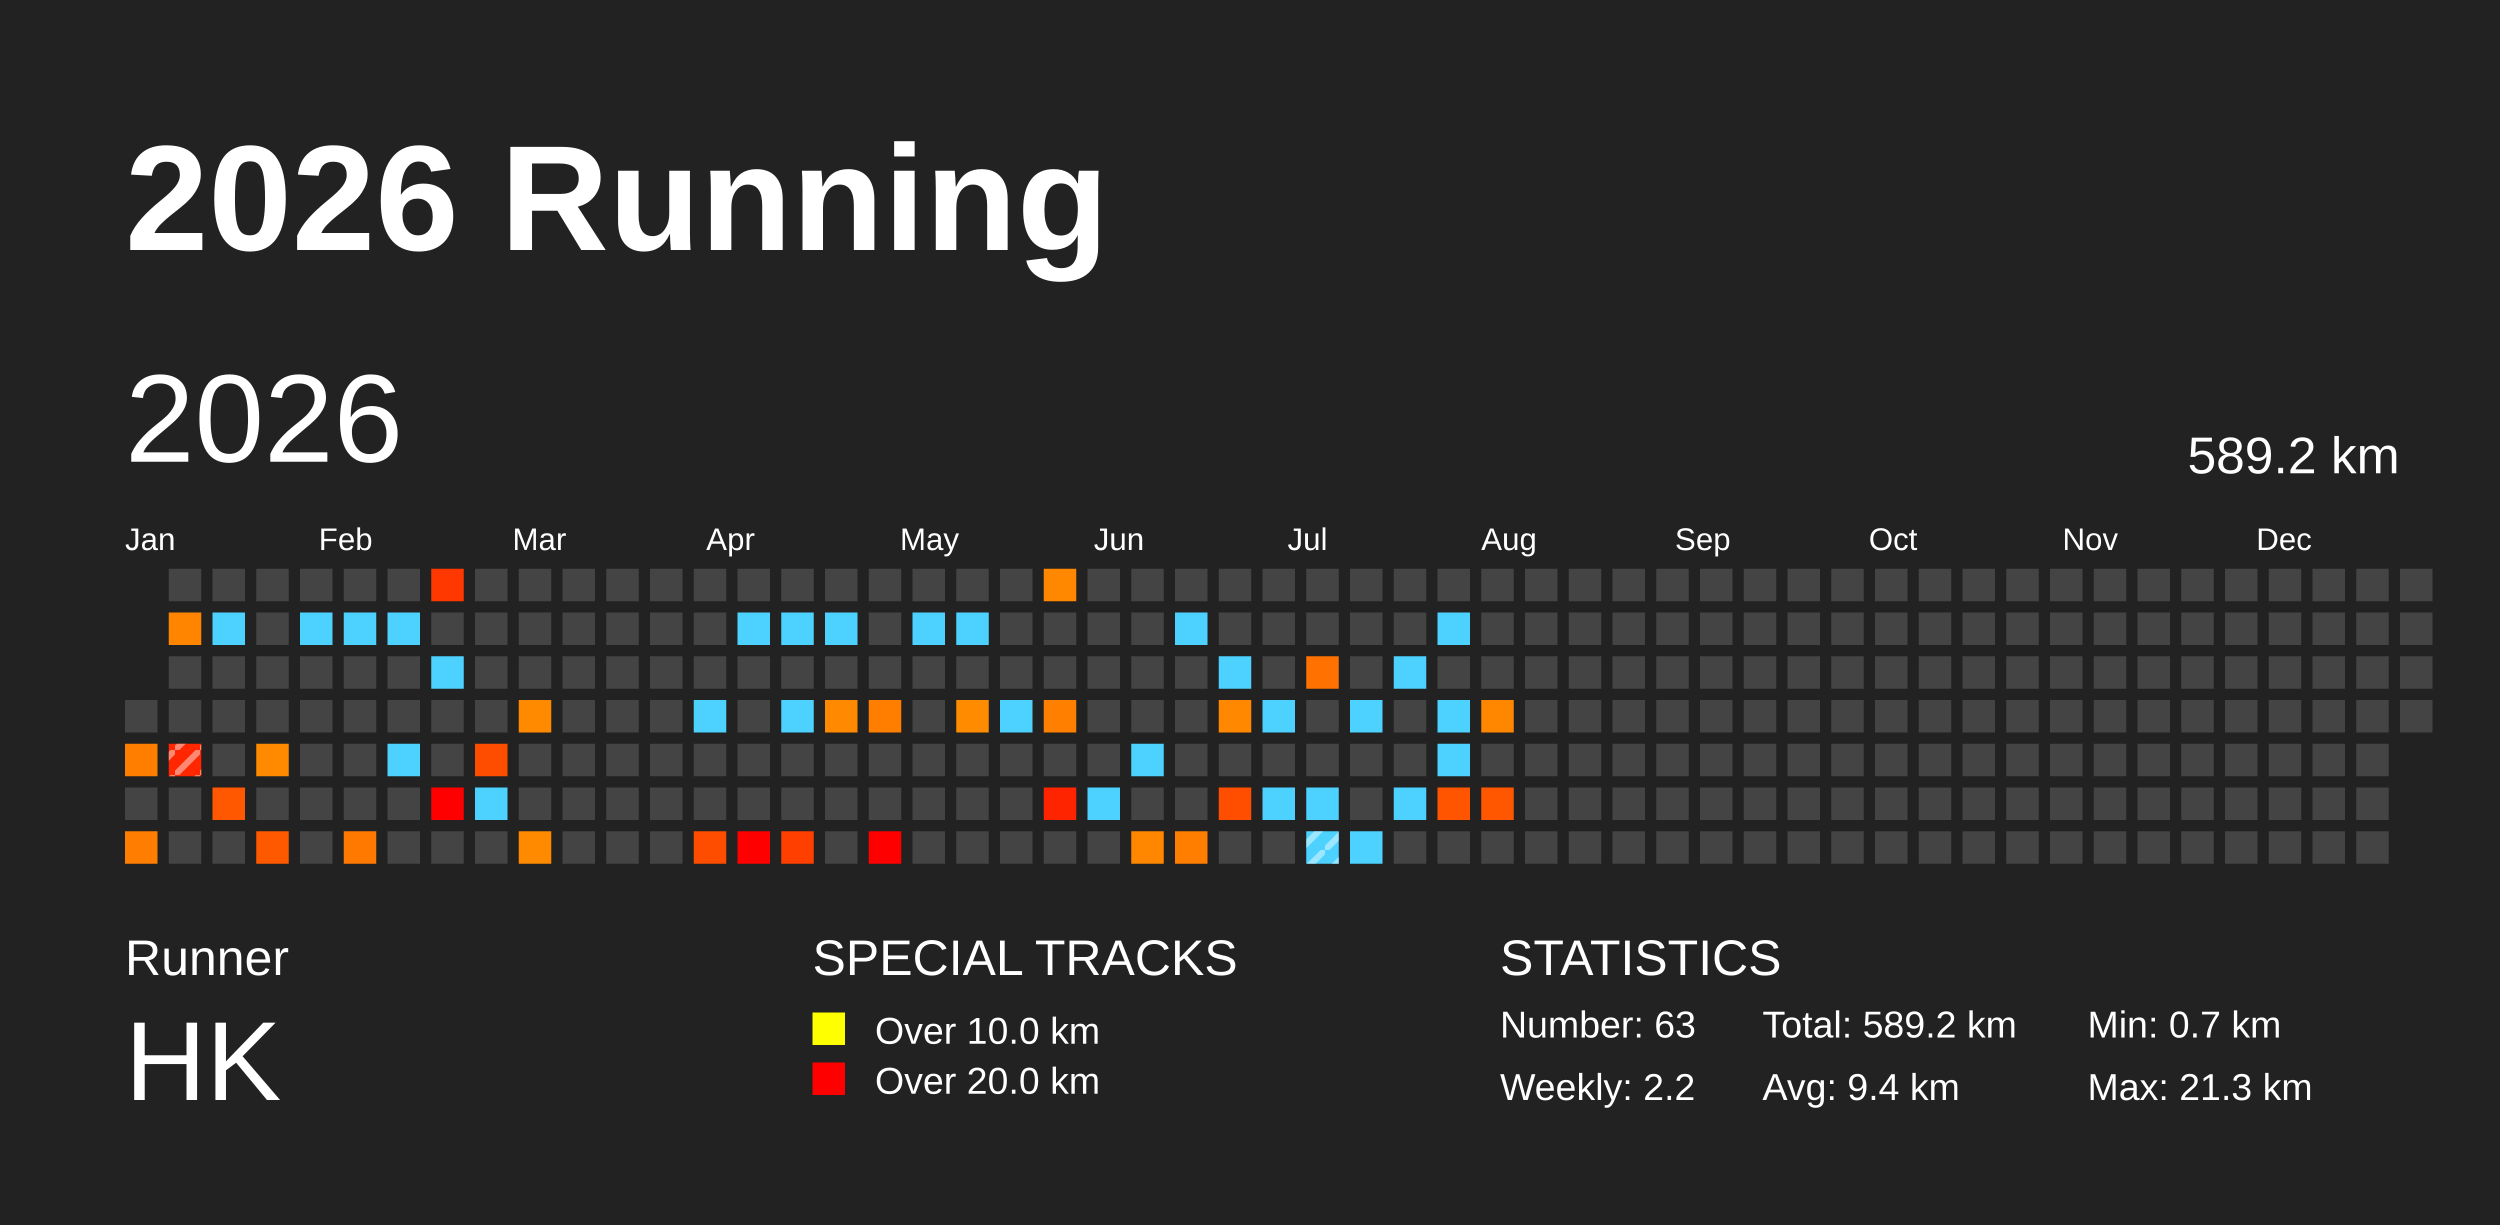
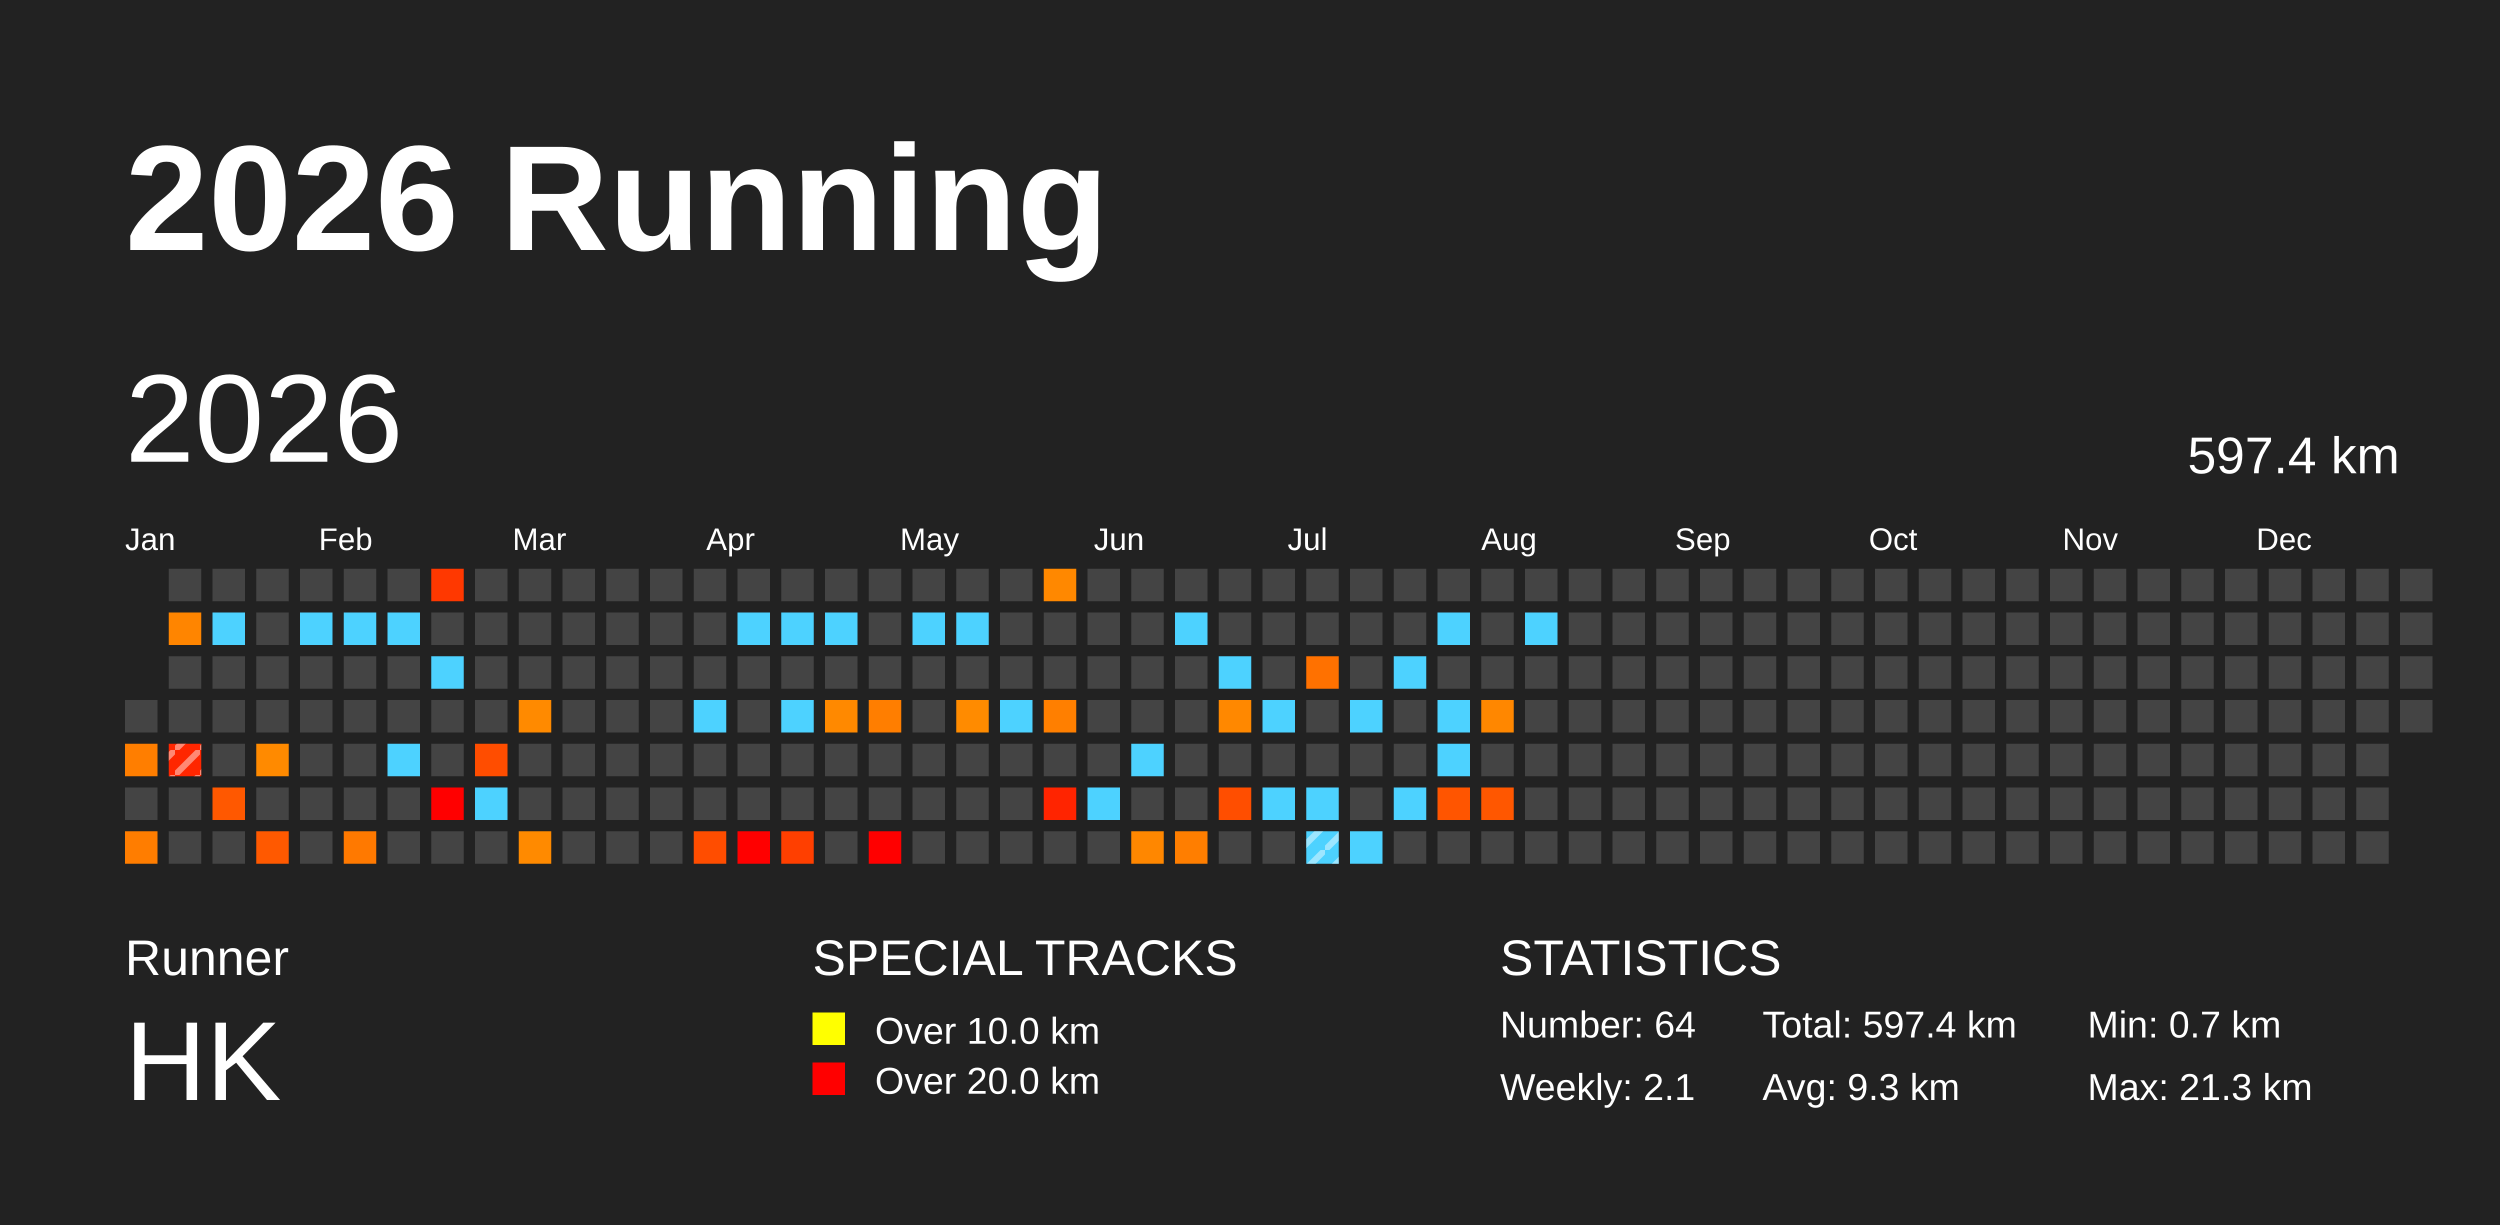
<svg xmlns="http://www.w3.org/2000/svg" baseProfile="full" height="98mm" version="1.1" viewBox="0,0,200,98" width="200mm">
  <defs>
    <pattern height="2" id="indoor-stripe" patternUnits="userSpaceOnUse" width="2">
      <line stroke="white" stroke-opacity="0.45" stroke-width="0.5" x1="0" x2="2" y1="2" y2="0" />
    </pattern>
  </defs>
  <rect fill="#222222" height="98" width="200" x="0" y="0" />
  <text fill="#FFFFFF" style="font-size:12px; font-family:Arial; font-weight:bold;" x="10" y="20">2026 Running</text>
  <text fill="#FFFFFF" style="font-size:4px; font-family:Arial" x="10" y="78">Runner</text>
  <text fill="#FFFFFF" style="font-size:9px; font-family:Arial" x="10" y="88">HK</text>
  <text fill="#FFFFFF" style="font-size:4px; font-family:Arial" x="65" y="78">SPECIAL TRACKS</text>
  <rect fill="yellow" height="2.6" width="2.6" x="65" y="81" />
  <text fill="#FFFFFF" style="font-size:3px; font-family:Arial" x="70" y="83.5">Over 10.0 km</text>
  <rect fill="red" height="2.6" width="2.6" x="65" y="85" />
  <text fill="#FFFFFF" style="font-size:3px; font-family:Arial" x="70" y="87.5">Over 20.0 km</text>
  <text fill="#FFFFFF" style="font-size:4px; font-family:Arial" x="120" y="78">STATISTICS</text>
-   <text fill="#FFFFFF" style="font-size:3px; font-family:Arial" x="120" y="83">Number: 63</text>
-   <text fill="#FFFFFF" style="font-size:3px; font-family:Arial" x="120" y="88">Weekly: 2.2</text>
-   <text fill="#FFFFFF" style="font-size:3px; font-family:Arial" x="141" y="83">Total: 589.2 km</text>
-   <text fill="#FFFFFF" style="font-size:3px; font-family:Arial" x="141" y="88">Avg: 9.4 km</text>
+   <text fill="#FFFFFF" style="font-size:3px; font-family:Arial" x="120" y="83">Number: 64</text>
+   <text fill="#FFFFFF" style="font-size:3px; font-family:Arial" x="120" y="88">Weekly: 2.1</text>
+   <text fill="#FFFFFF" style="font-size:3px; font-family:Arial" x="141" y="83">Total: 597.4 km</text>
+   <text fill="#FFFFFF" style="font-size:3px; font-family:Arial" x="141" y="88">Avg: 9.3 km</text>
  <text fill="#FFFFFF" style="font-size:3px; font-family:Arial" x="167" y="83">Min: 0.7 km</text>
  <text fill="#FFFFFF" style="font-size:3px; font-family:Arial" x="167" y="88">Max: 21.3 km</text>
  <text dominant-baseline="hanging" fill="#FFFFFF" style="font-size:10.0px; font-family:Arial;" x="10" y="30">2026</text>
-   <text dominant-baseline="hanging" fill="#FFFFFF" style="font-size:4.125px; font-family:Arial;" x="175" y="35">589.2 km</text>
+   <text dominant-baseline="hanging" fill="#FFFFFF" style="font-size:4.125px; font-family:Arial;" x="175" y="35">597.4 km</text>
  <text fill="#FFFFFF" style="font-size:2.5px; font-family:Arial" x="10.0" y="44">Jan</text>
  <text fill="#FFFFFF" style="font-size:2.5px; font-family:Arial" x="25.5" y="44">Feb</text>
  <text fill="#FFFFFF" style="font-size:2.5px; font-family:Arial" x="41.0" y="44">Mar</text>
  <text fill="#FFFFFF" style="font-size:2.5px; font-family:Arial" x="56.5" y="44">Apr</text>
  <text fill="#FFFFFF" style="font-size:2.5px; font-family:Arial" x="72.0" y="44">May</text>
  <text fill="#FFFFFF" style="font-size:2.5px; font-family:Arial" x="87.5" y="44">Jun</text>
  <text fill="#FFFFFF" style="font-size:2.5px; font-family:Arial" x="103.0" y="44">Jul</text>
  <text fill="#FFFFFF" style="font-size:2.5px; font-family:Arial" x="118.5" y="44">Aug</text>
  <text fill="#FFFFFF" style="font-size:2.5px; font-family:Arial" x="134.0" y="44">Sep</text>
  <text fill="#FFFFFF" style="font-size:2.5px; font-family:Arial" x="149.5" y="44">Oct</text>
  <text fill="#FFFFFF" style="font-size:2.5px; font-family:Arial" x="165.0" y="44">Nov</text>
  <text fill="#FFFFFF" style="font-size:2.5px; font-family:Arial" x="180.5" y="44">Dec</text>
  <rect fill="#444444" height="2.6" width="2.6" x="10.0" y="56.0" />
  <rect fill="#ff7e00" height="2.6" width="2.6" x="10.0" y="59.5" />
  <rect fill="#444444" height="2.6" width="2.6" x="10.0" y="63.0" />
  <rect fill="#ff7d00" height="2.6" width="2.6" x="10.0" y="66.5" />
  <rect fill="#444444" height="2.6" width="2.6" x="13.5" y="45.5" />
  <rect fill="#ff8500" height="2.6" width="2.6" x="13.5" y="49.0" />
  <rect fill="#444444" height="2.6" width="2.6" x="13.5" y="52.5" />
  <rect fill="#444444" height="2.6" width="2.6" x="13.5" y="56.0" />
  <rect fill="#ff2600" height="2.6" width="2.6" x="13.5" y="59.5" />
  <rect fill="url(#indoor-stripe)" height="2.6" style="pointer-events: none;" width="2.6" x="13.5" y="59.5" />
  <rect fill="#444444" height="2.6" width="2.6" x="13.5" y="63.0" />
  <rect fill="#444444" height="2.6" width="2.6" x="13.5" y="66.5" />
  <rect fill="#444444" height="2.6" width="2.6" x="17.0" y="45.5" />
  <rect fill="#4dd2ff" height="2.6" width="2.6" x="17.0" y="49.0" />
  <rect fill="#444444" height="2.6" width="2.6" x="17.0" y="52.5" />
  <rect fill="#444444" height="2.6" width="2.6" x="17.0" y="56.0" />
  <rect fill="#444444" height="2.6" width="2.6" x="17.0" y="59.5" />
  <rect fill="#ff5800" height="2.6" width="2.6" x="17.0" y="63.0" />
  <rect fill="#444444" height="2.6" width="2.6" x="17.0" y="66.5" />
  <rect fill="#444444" height="2.6" width="2.6" x="20.5" y="45.5" />
  <rect fill="#444444" height="2.6" width="2.6" x="20.5" y="49.0" />
  <rect fill="#444444" height="2.6" width="2.6" x="20.5" y="52.5" />
  <rect fill="#444444" height="2.6" width="2.6" x="20.5" y="56.0" />
  <rect fill="#ff8a00" height="2.6" width="2.6" x="20.5" y="59.5" />
  <rect fill="#444444" height="2.6" width="2.6" x="20.5" y="63.0" />
  <rect fill="#ff5900" height="2.6" width="2.6" x="20.5" y="66.5" />
  <rect fill="#444444" height="2.6" width="2.6" x="24.0" y="45.5" />
  <rect fill="#4dd2ff" height="2.6" width="2.6" x="24.0" y="49.0" />
  <rect fill="#444444" height="2.6" width="2.6" x="24.0" y="52.5" />
  <rect fill="#444444" height="2.6" width="2.6" x="24.0" y="56.0" />
  <rect fill="#444444" height="2.6" width="2.6" x="24.0" y="59.5" />
  <rect fill="#444444" height="2.6" width="2.6" x="24.0" y="63.0" />
  <rect fill="#444444" height="2.6" width="2.6" x="24.0" y="66.5" />
  <rect fill="#444444" height="2.6" width="2.6" x="27.5" y="45.5" />
  <rect fill="#4dd2ff" height="2.6" width="2.6" x="27.5" y="49.0" />
  <rect fill="#444444" height="2.6" width="2.6" x="27.5" y="52.5" />
  <rect fill="#444444" height="2.6" width="2.6" x="27.5" y="56.0" />
  <rect fill="#444444" height="2.6" width="2.6" x="27.5" y="59.5" />
  <rect fill="#444444" height="2.6" width="2.6" x="27.5" y="63.0" />
  <rect fill="#ff7900" height="2.6" width="2.6" x="27.5" y="66.5" />
  <rect fill="#444444" height="2.6" width="2.6" x="31.0" y="45.5" />
  <rect fill="#4dd2ff" height="2.6" width="2.6" x="31.0" y="49.0" />
  <rect fill="#444444" height="2.6" width="2.6" x="31.0" y="52.5" />
  <rect fill="#444444" height="2.6" width="2.6" x="31.0" y="56.0" />
  <rect fill="#4dd2ff" height="2.6" width="2.6" x="31.0" y="59.5" />
  <rect fill="#444444" height="2.6" width="2.6" x="31.0" y="63.0" />
  <rect fill="#444444" height="2.6" width="2.6" x="31.0" y="66.5" />
  <rect fill="#ff3800" height="2.6" width="2.6" x="34.5" y="45.5" />
  <rect fill="#444444" height="2.6" width="2.6" x="34.5" y="49.0" />
  <rect fill="#4dd2ff" height="2.6" width="2.6" x="34.5" y="52.5" />
  <rect fill="#444444" height="2.6" width="2.6" x="34.5" y="56.0" />
  <rect fill="#444444" height="2.6" width="2.6" x="34.5" y="59.5" />
  <rect fill="red" height="2.6" width="2.6" x="34.5" y="63.0" />
  <rect fill="#444444" height="2.6" width="2.6" x="34.5" y="66.5" />
  <rect fill="#444444" height="2.6" width="2.6" x="38.0" y="45.5" />
  <rect fill="#444444" height="2.6" width="2.6" x="38.0" y="49.0" />
  <rect fill="#444444" height="2.6" width="2.6" x="38.0" y="52.5" />
  <rect fill="#444444" height="2.6" width="2.6" x="38.0" y="56.0" />
  <rect fill="#ff4d00" height="2.6" width="2.6" x="38.0" y="59.5" />
  <rect fill="#4dd2ff" height="2.6" width="2.6" x="38.0" y="63.0" />
  <rect fill="#444444" height="2.6" width="2.6" x="38.0" y="66.5" />
  <rect fill="#444444" height="2.6" width="2.6" x="41.5" y="45.5" />
  <rect fill="#444444" height="2.6" width="2.6" x="41.5" y="49.0" />
  <rect fill="#444444" height="2.6" width="2.6" x="41.5" y="52.5" />
  <rect fill="#ff8a00" height="2.6" width="2.6" x="41.5" y="56.0" />
  <rect fill="#444444" height="2.6" width="2.6" x="41.5" y="59.5" />
  <rect fill="#444444" height="2.6" width="2.6" x="41.5" y="63.0" />
  <rect fill="#ff8a00" height="2.6" width="2.6" x="41.5" y="66.5" />
  <rect fill="#444444" height="2.6" width="2.6" x="45.0" y="45.5" />
  <rect fill="#444444" height="2.6" width="2.6" x="45.0" y="49.0" />
  <rect fill="#444444" height="2.6" width="2.6" x="45.0" y="52.5" />
  <rect fill="#444444" height="2.6" width="2.6" x="45.0" y="56.0" />
  <rect fill="#444444" height="2.6" width="2.6" x="45.0" y="59.5" />
  <rect fill="#444444" height="2.6" width="2.6" x="45.0" y="63.0" />
  <rect fill="#444444" height="2.6" width="2.6" x="45.0" y="66.5" />
  <rect fill="#444444" height="2.6" width="2.6" x="48.5" y="45.5" />
  <rect fill="#444444" height="2.6" width="2.6" x="48.5" y="49.0" />
  <rect fill="#444444" height="2.6" width="2.6" x="48.5" y="52.5" />
  <rect fill="#444444" height="2.6" width="2.6" x="48.5" y="56.0" />
  <rect fill="#444444" height="2.6" width="2.6" x="48.5" y="59.5" />
  <rect fill="#444444" height="2.6" width="2.6" x="48.5" y="63.0" />
  <rect fill="#444444" height="2.6" width="2.6" x="48.5" y="66.5" />
  <rect fill="#444444" height="2.6" width="2.6" x="52.0" y="45.5" />
  <rect fill="#444444" height="2.6" width="2.6" x="52.0" y="49.0" />
  <rect fill="#444444" height="2.6" width="2.6" x="52.0" y="52.5" />
  <rect fill="#444444" height="2.6" width="2.6" x="52.0" y="56.0" />
  <rect fill="#444444" height="2.6" width="2.6" x="52.0" y="59.5" />
  <rect fill="#444444" height="2.6" width="2.6" x="52.0" y="63.0" />
  <rect fill="#444444" height="2.6" width="2.6" x="52.0" y="66.5" />
  <rect fill="#444444" height="2.6" width="2.6" x="55.5" y="45.5" />
  <rect fill="#444444" height="2.6" width="2.6" x="55.5" y="49.0" />
  <rect fill="#444444" height="2.6" width="2.6" x="55.5" y="52.5" />
  <rect fill="#4dd2ff" height="2.6" width="2.6" x="55.5" y="56.0" />
  <rect fill="#444444" height="2.6" width="2.6" x="55.5" y="59.5" />
  <rect fill="#444444" height="2.6" width="2.6" x="55.5" y="63.0" />
  <rect fill="#ff4d00" height="2.6" width="2.6" x="55.5" y="66.5" />
  <rect fill="#444444" height="2.6" width="2.6" x="59.0" y="45.5" />
  <rect fill="#4dd2ff" height="2.6" width="2.6" x="59.0" y="49.0" />
  <rect fill="#444444" height="2.6" width="2.6" x="59.0" y="52.5" />
  <rect fill="#444444" height="2.6" width="2.6" x="59.0" y="56.0" />
  <rect fill="#444444" height="2.6" width="2.6" x="59.0" y="59.5" />
  <rect fill="#444444" height="2.6" width="2.6" x="59.0" y="63.0" />
  <rect fill="red" height="2.6" width="2.6" x="59.0" y="66.5" />
  <rect fill="#444444" height="2.6" width="2.6" x="62.5" y="45.5" />
  <rect fill="#4dd2ff" height="2.6" width="2.6" x="62.5" y="49.0" />
  <rect fill="#444444" height="2.6" width="2.6" x="62.5" y="52.5" />
  <rect fill="#4dd2ff" height="2.6" width="2.6" x="62.5" y="56.0" />
  <rect fill="#444444" height="2.6" width="2.6" x="62.5" y="59.5" />
  <rect fill="#444444" height="2.6" width="2.6" x="62.5" y="63.0" />
  <rect fill="#ff3f00" height="2.6" width="2.6" x="62.5" y="66.5" />
  <rect fill="#444444" height="2.6" width="2.6" x="66.0" y="45.5" />
  <rect fill="#4dd2ff" height="2.6" width="2.6" x="66.0" y="49.0" />
  <rect fill="#444444" height="2.6" width="2.6" x="66.0" y="52.5" />
  <rect fill="#ff8900" height="2.6" width="2.6" x="66.0" y="56.0" />
  <rect fill="#444444" height="2.6" width="2.6" x="66.0" y="59.5" />
  <rect fill="#444444" height="2.6" width="2.6" x="66.0" y="63.0" />
  <rect fill="#444444" height="2.6" width="2.6" x="66.0" y="66.5" />
  <rect fill="#444444" height="2.6" width="2.6" x="69.5" y="45.5" />
  <rect fill="#444444" height="2.6" width="2.6" x="69.5" y="49.0" />
  <rect fill="#444444" height="2.6" width="2.6" x="69.5" y="52.5" />
  <rect fill="#ff7e00" height="2.6" width="2.6" x="69.5" y="56.0" />
  <rect fill="#444444" height="2.6" width="2.6" x="69.5" y="59.5" />
  <rect fill="#444444" height="2.6" width="2.6" x="69.5" y="63.0" />
  <rect fill="red" height="2.6" width="2.6" x="69.5" y="66.5" />
  <rect fill="#444444" height="2.6" width="2.6" x="73.0" y="45.5" />
  <rect fill="#4dd2ff" height="2.6" width="2.6" x="73.0" y="49.0" />
  <rect fill="#444444" height="2.6" width="2.6" x="73.0" y="52.5" />
  <rect fill="#444444" height="2.6" width="2.6" x="73.0" y="56.0" />
  <rect fill="#444444" height="2.6" width="2.6" x="73.0" y="59.5" />
  <rect fill="#444444" height="2.6" width="2.6" x="73.0" y="63.0" />
  <rect fill="#444444" height="2.6" width="2.6" x="73.0" y="66.5" />
  <rect fill="#444444" height="2.6" width="2.6" x="76.5" y="45.5" />
  <rect fill="#4dd2ff" height="2.6" width="2.6" x="76.5" y="49.0" />
  <rect fill="#444444" height="2.6" width="2.6" x="76.5" y="52.5" />
  <rect fill="#ff8b00" height="2.6" width="2.6" x="76.5" y="56.0" />
  <rect fill="#444444" height="2.6" width="2.6" x="76.5" y="59.5" />
  <rect fill="#444444" height="2.6" width="2.6" x="76.5" y="63.0" />
  <rect fill="#444444" height="2.6" width="2.6" x="76.5" y="66.5" />
  <rect fill="#444444" height="2.6" width="2.6" x="80.0" y="45.5" />
  <rect fill="#444444" height="2.6" width="2.6" x="80.0" y="49.0" />
  <rect fill="#444444" height="2.6" width="2.6" x="80.0" y="52.5" />
  <rect fill="#4dd2ff" height="2.6" width="2.6" x="80.0" y="56.0" />
  <rect fill="#444444" height="2.6" width="2.6" x="80.0" y="59.5" />
  <rect fill="#444444" height="2.6" width="2.6" x="80.0" y="63.0" />
  <rect fill="#444444" height="2.6" width="2.6" x="80.0" y="66.5" />
  <rect fill="#ff8800" height="2.6" width="2.6" x="83.5" y="45.5" />
  <rect fill="#444444" height="2.6" width="2.6" x="83.5" y="49.0" />
  <rect fill="#444444" height="2.6" width="2.6" x="83.5" y="52.5" />
  <rect fill="#ff7f00" height="2.6" width="2.6" x="83.5" y="56.0" />
  <rect fill="#444444" height="2.6" width="2.6" x="83.5" y="59.5" />
  <rect fill="#ff2400" height="2.6" width="2.6" x="83.5" y="63.0" />
  <rect fill="#444444" height="2.6" width="2.6" x="83.5" y="66.5" />
  <rect fill="#444444" height="2.6" width="2.6" x="87.0" y="45.5" />
  <rect fill="#444444" height="2.6" width="2.6" x="87.0" y="49.0" />
  <rect fill="#444444" height="2.6" width="2.6" x="87.0" y="52.5" />
  <rect fill="#444444" height="2.6" width="2.6" x="87.0" y="56.0" />
  <rect fill="#444444" height="2.6" width="2.6" x="87.0" y="59.5" />
  <rect fill="#4dd2ff" height="2.6" width="2.6" x="87.0" y="63.0" />
  <rect fill="#444444" height="2.6" width="2.6" x="87.0" y="66.5" />
  <rect fill="#444444" height="2.6" width="2.6" x="90.5" y="45.5" />
  <rect fill="#444444" height="2.6" width="2.6" x="90.5" y="49.0" />
  <rect fill="#444444" height="2.6" width="2.6" x="90.5" y="52.5" />
  <rect fill="#444444" height="2.6" width="2.6" x="90.5" y="56.0" />
  <rect fill="#4dd2ff" height="2.6" width="2.6" x="90.5" y="59.5" />
  <rect fill="#444444" height="2.6" width="2.6" x="90.5" y="63.0" />
  <rect fill="#ff8700" height="2.6" width="2.6" x="90.5" y="66.5" />
  <rect fill="#444444" height="2.6" width="2.6" x="94.0" y="45.5" />
  <rect fill="#4dd2ff" height="2.6" width="2.6" x="94.0" y="49.0" />
  <rect fill="#444444" height="2.6" width="2.6" x="94.0" y="52.5" />
  <rect fill="#444444" height="2.6" width="2.6" x="94.0" y="56.0" />
  <rect fill="#444444" height="2.6" width="2.6" x="94.0" y="59.5" />
  <rect fill="#444444" height="2.6" width="2.6" x="94.0" y="63.0" />
  <rect fill="#ff7e00" height="2.6" width="2.6" x="94.0" y="66.5" />
  <rect fill="#444444" height="2.6" width="2.6" x="97.5" y="45.5" />
  <rect fill="#444444" height="2.6" width="2.6" x="97.5" y="49.0" />
  <rect fill="#4dd2ff" height="2.6" width="2.6" x="97.5" y="52.5" />
  <rect fill="#ff8800" height="2.6" width="2.6" x="97.5" y="56.0" />
  <rect fill="#444444" height="2.6" width="2.6" x="97.5" y="59.5" />
  <rect fill="#ff4e00" height="2.6" width="2.6" x="97.5" y="63.0" />
  <rect fill="#444444" height="2.6" width="2.6" x="97.5" y="66.5" />
  <rect fill="#444444" height="2.6" width="2.6" x="101.0" y="45.5" />
  <rect fill="#444444" height="2.6" width="2.6" x="101.0" y="49.0" />
  <rect fill="#444444" height="2.6" width="2.6" x="101.0" y="52.5" />
  <rect fill="#4dd2ff" height="2.6" width="2.6" x="101.0" y="56.0" />
  <rect fill="#444444" height="2.6" width="2.6" x="101.0" y="59.5" />
  <rect fill="#4dd2ff" height="2.6" width="2.6" x="101.0" y="63.0" />
  <rect fill="#444444" height="2.6" width="2.6" x="101.0" y="66.5" />
  <rect fill="#444444" height="2.6" width="2.6" x="104.5" y="45.5" />
  <rect fill="#444444" height="2.6" width="2.6" x="104.5" y="49.0" />
  <rect fill="#ff7100" height="2.6" width="2.6" x="104.5" y="52.5" />
  <rect fill="#444444" height="2.6" width="2.6" x="104.5" y="56.0" />
  <rect fill="#444444" height="2.6" width="2.6" x="104.5" y="59.5" />
  <rect fill="#4dd2ff" height="2.6" width="2.6" x="104.5" y="63.0" />
  <rect fill="#4dd2ff" height="2.6" width="2.6" x="104.5" y="66.5" />
  <rect fill="url(#indoor-stripe)" height="2.6" style="pointer-events: none;" width="2.6" x="104.5" y="66.5" />
  <rect fill="#444444" height="2.6" width="2.6" x="108.0" y="45.5" />
  <rect fill="#444444" height="2.6" width="2.6" x="108.0" y="49.0" />
  <rect fill="#444444" height="2.6" width="2.6" x="108.0" y="52.5" />
  <rect fill="#4dd2ff" height="2.6" width="2.6" x="108.0" y="56.0" />
  <rect fill="#444444" height="2.6" width="2.6" x="108.0" y="59.5" />
  <rect fill="#444444" height="2.6" width="2.6" x="108.0" y="63.0" />
  <rect fill="#4dd2ff" height="2.6" width="2.6" x="108.0" y="66.5" />
  <rect fill="#444444" height="2.6" width="2.6" x="111.5" y="45.5" />
  <rect fill="#444444" height="2.6" width="2.6" x="111.5" y="49.0" />
  <rect fill="#4dd2ff" height="2.6" width="2.6" x="111.5" y="52.5" />
  <rect fill="#444444" height="2.6" width="2.6" x="111.5" y="56.0" />
  <rect fill="#444444" height="2.6" width="2.6" x="111.5" y="59.5" />
  <rect fill="#4dd2ff" height="2.6" width="2.6" x="111.5" y="63.0" />
  <rect fill="#444444" height="2.6" width="2.6" x="111.5" y="66.5" />
  <rect fill="#444444" height="2.6" width="2.6" x="115.0" y="45.5" />
  <rect fill="#4dd2ff" height="2.6" width="2.6" x="115.0" y="49.0" />
  <rect fill="#444444" height="2.6" width="2.6" x="115.0" y="52.5" />
  <rect fill="#4dd2ff" height="2.6" width="2.6" x="115.0" y="56.0" />
  <rect fill="#4dd2ff" height="2.6" width="2.6" x="115.0" y="59.5" />
  <rect fill="#ff5500" height="2.6" width="2.6" x="115.0" y="63.0" />
  <rect fill="#444444" height="2.6" width="2.6" x="115.0" y="66.5" />
  <rect fill="#444444" height="2.6" width="2.6" x="118.5" y="45.5" />
  <rect fill="#444444" height="2.6" width="2.6" x="118.5" y="49.0" />
  <rect fill="#444444" height="2.6" width="2.6" x="118.5" y="52.5" />
  <rect fill="#ff8700" height="2.6" width="2.6" x="118.5" y="56.0" />
  <rect fill="#444444" height="2.6" width="2.6" x="118.5" y="59.5" />
  <rect fill="#ff5700" height="2.6" width="2.6" x="118.5" y="63.0" />
  <rect fill="#444444" height="2.6" width="2.6" x="118.5" y="66.5" />
  <rect fill="#444444" height="2.6" width="2.6" x="122.0" y="45.5" />
-   <rect fill="#444444" height="2.6" width="2.6" x="122.0" y="49.0" />
+   <rect fill="#4dd2ff" height="2.6" width="2.6" x="122.0" y="49.0" />
  <rect fill="#444444" height="2.6" width="2.6" x="122.0" y="52.5" />
  <rect fill="#444444" height="2.6" width="2.6" x="122.0" y="56.0" />
  <rect fill="#444444" height="2.6" width="2.6" x="122.0" y="59.5" />
  <rect fill="#444444" height="2.6" width="2.6" x="122.0" y="63.0" />
  <rect fill="#444444" height="2.6" width="2.6" x="122.0" y="66.5" />
  <rect fill="#444444" height="2.6" width="2.6" x="125.5" y="45.5" />
  <rect fill="#444444" height="2.6" width="2.6" x="125.5" y="49.0" />
  <rect fill="#444444" height="2.6" width="2.6" x="125.5" y="52.5" />
  <rect fill="#444444" height="2.6" width="2.6" x="125.5" y="56.0" />
  <rect fill="#444444" height="2.6" width="2.6" x="125.5" y="59.5" />
  <rect fill="#444444" height="2.6" width="2.6" x="125.5" y="63.0" />
  <rect fill="#444444" height="2.6" width="2.6" x="125.5" y="66.5" />
  <rect fill="#444444" height="2.6" width="2.6" x="129.0" y="45.5" />
  <rect fill="#444444" height="2.6" width="2.6" x="129.0" y="49.0" />
  <rect fill="#444444" height="2.6" width="2.6" x="129.0" y="52.5" />
  <rect fill="#444444" height="2.6" width="2.6" x="129.0" y="56.0" />
  <rect fill="#444444" height="2.6" width="2.6" x="129.0" y="59.5" />
  <rect fill="#444444" height="2.6" width="2.6" x="129.0" y="63.0" />
  <rect fill="#444444" height="2.6" width="2.6" x="129.0" y="66.5" />
  <rect fill="#444444" height="2.6" width="2.6" x="132.5" y="45.5" />
  <rect fill="#444444" height="2.6" width="2.6" x="132.5" y="49.0" />
  <rect fill="#444444" height="2.6" width="2.6" x="132.5" y="52.5" />
  <rect fill="#444444" height="2.6" width="2.6" x="132.5" y="56.0" />
  <rect fill="#444444" height="2.6" width="2.6" x="132.5" y="59.5" />
  <rect fill="#444444" height="2.6" width="2.6" x="132.5" y="63.0" />
  <rect fill="#444444" height="2.6" width="2.6" x="132.5" y="66.5" />
  <rect fill="#444444" height="2.6" width="2.6" x="136.0" y="45.5" />
  <rect fill="#444444" height="2.6" width="2.6" x="136.0" y="49.0" />
  <rect fill="#444444" height="2.6" width="2.6" x="136.0" y="52.5" />
  <rect fill="#444444" height="2.6" width="2.6" x="136.0" y="56.0" />
  <rect fill="#444444" height="2.6" width="2.6" x="136.0" y="59.5" />
  <rect fill="#444444" height="2.6" width="2.6" x="136.0" y="63.0" />
  <rect fill="#444444" height="2.6" width="2.6" x="136.0" y="66.5" />
  <rect fill="#444444" height="2.6" width="2.6" x="139.5" y="45.5" />
  <rect fill="#444444" height="2.6" width="2.6" x="139.5" y="49.0" />
  <rect fill="#444444" height="2.6" width="2.6" x="139.5" y="52.5" />
  <rect fill="#444444" height="2.6" width="2.6" x="139.5" y="56.0" />
  <rect fill="#444444" height="2.6" width="2.6" x="139.5" y="59.5" />
  <rect fill="#444444" height="2.6" width="2.6" x="139.5" y="63.0" />
  <rect fill="#444444" height="2.6" width="2.6" x="139.5" y="66.5" />
  <rect fill="#444444" height="2.6" width="2.6" x="143.0" y="45.5" />
  <rect fill="#444444" height="2.6" width="2.6" x="143.0" y="49.0" />
  <rect fill="#444444" height="2.6" width="2.6" x="143.0" y="52.5" />
  <rect fill="#444444" height="2.6" width="2.6" x="143.0" y="56.0" />
  <rect fill="#444444" height="2.6" width="2.6" x="143.0" y="59.5" />
  <rect fill="#444444" height="2.6" width="2.6" x="143.0" y="63.0" />
  <rect fill="#444444" height="2.6" width="2.6" x="143.0" y="66.5" />
  <rect fill="#444444" height="2.6" width="2.6" x="146.5" y="45.5" />
  <rect fill="#444444" height="2.6" width="2.6" x="146.5" y="49.0" />
  <rect fill="#444444" height="2.6" width="2.6" x="146.5" y="52.5" />
  <rect fill="#444444" height="2.6" width="2.6" x="146.5" y="56.0" />
  <rect fill="#444444" height="2.6" width="2.6" x="146.5" y="59.5" />
  <rect fill="#444444" height="2.6" width="2.6" x="146.5" y="63.0" />
  <rect fill="#444444" height="2.6" width="2.6" x="146.5" y="66.5" />
  <rect fill="#444444" height="2.6" width="2.6" x="150.0" y="45.5" />
  <rect fill="#444444" height="2.6" width="2.6" x="150.0" y="49.0" />
  <rect fill="#444444" height="2.6" width="2.6" x="150.0" y="52.5" />
  <rect fill="#444444" height="2.6" width="2.6" x="150.0" y="56.0" />
  <rect fill="#444444" height="2.6" width="2.6" x="150.0" y="59.5" />
  <rect fill="#444444" height="2.6" width="2.6" x="150.0" y="63.0" />
  <rect fill="#444444" height="2.6" width="2.6" x="150.0" y="66.5" />
  <rect fill="#444444" height="2.6" width="2.6" x="153.5" y="45.5" />
  <rect fill="#444444" height="2.6" width="2.6" x="153.5" y="49.0" />
  <rect fill="#444444" height="2.6" width="2.6" x="153.5" y="52.5" />
  <rect fill="#444444" height="2.6" width="2.6" x="153.5" y="56.0" />
  <rect fill="#444444" height="2.6" width="2.6" x="153.5" y="59.5" />
  <rect fill="#444444" height="2.6" width="2.6" x="153.5" y="63.0" />
  <rect fill="#444444" height="2.6" width="2.6" x="153.5" y="66.5" />
  <rect fill="#444444" height="2.6" width="2.6" x="157.0" y="45.5" />
  <rect fill="#444444" height="2.6" width="2.6" x="157.0" y="49.0" />
  <rect fill="#444444" height="2.6" width="2.6" x="157.0" y="52.5" />
  <rect fill="#444444" height="2.6" width="2.6" x="157.0" y="56.0" />
  <rect fill="#444444" height="2.6" width="2.6" x="157.0" y="59.5" />
  <rect fill="#444444" height="2.6" width="2.6" x="157.0" y="63.0" />
  <rect fill="#444444" height="2.6" width="2.6" x="157.0" y="66.5" />
  <rect fill="#444444" height="2.6" width="2.6" x="160.5" y="45.5" />
  <rect fill="#444444" height="2.6" width="2.6" x="160.5" y="49.0" />
  <rect fill="#444444" height="2.6" width="2.6" x="160.5" y="52.5" />
  <rect fill="#444444" height="2.6" width="2.6" x="160.5" y="56.0" />
  <rect fill="#444444" height="2.6" width="2.6" x="160.5" y="59.5" />
  <rect fill="#444444" height="2.6" width="2.6" x="160.5" y="63.0" />
  <rect fill="#444444" height="2.6" width="2.6" x="160.5" y="66.5" />
  <rect fill="#444444" height="2.6" width="2.6" x="164.0" y="45.5" />
  <rect fill="#444444" height="2.6" width="2.6" x="164.0" y="49.0" />
  <rect fill="#444444" height="2.6" width="2.6" x="164.0" y="52.5" />
  <rect fill="#444444" height="2.6" width="2.6" x="164.0" y="56.0" />
  <rect fill="#444444" height="2.6" width="2.6" x="164.0" y="59.5" />
  <rect fill="#444444" height="2.6" width="2.6" x="164.0" y="63.0" />
  <rect fill="#444444" height="2.6" width="2.6" x="164.0" y="66.5" />
  <rect fill="#444444" height="2.6" width="2.6" x="167.5" y="45.5" />
  <rect fill="#444444" height="2.6" width="2.6" x="167.5" y="49.0" />
  <rect fill="#444444" height="2.6" width="2.6" x="167.5" y="52.5" />
  <rect fill="#444444" height="2.6" width="2.6" x="167.5" y="56.0" />
  <rect fill="#444444" height="2.6" width="2.6" x="167.5" y="59.5" />
  <rect fill="#444444" height="2.6" width="2.6" x="167.5" y="63.0" />
  <rect fill="#444444" height="2.6" width="2.6" x="167.5" y="66.5" />
  <rect fill="#444444" height="2.6" width="2.6" x="171.0" y="45.5" />
  <rect fill="#444444" height="2.6" width="2.6" x="171.0" y="49.0" />
  <rect fill="#444444" height="2.6" width="2.6" x="171.0" y="52.5" />
  <rect fill="#444444" height="2.6" width="2.6" x="171.0" y="56.0" />
  <rect fill="#444444" height="2.6" width="2.6" x="171.0" y="59.5" />
  <rect fill="#444444" height="2.6" width="2.6" x="171.0" y="63.0" />
  <rect fill="#444444" height="2.6" width="2.6" x="171.0" y="66.5" />
  <rect fill="#444444" height="2.6" width="2.6" x="174.5" y="45.5" />
  <rect fill="#444444" height="2.6" width="2.6" x="174.5" y="49.0" />
  <rect fill="#444444" height="2.6" width="2.6" x="174.5" y="52.5" />
  <rect fill="#444444" height="2.6" width="2.6" x="174.5" y="56.0" />
  <rect fill="#444444" height="2.6" width="2.6" x="174.5" y="59.5" />
  <rect fill="#444444" height="2.6" width="2.6" x="174.5" y="63.0" />
  <rect fill="#444444" height="2.6" width="2.6" x="174.5" y="66.5" />
  <rect fill="#444444" height="2.6" width="2.6" x="178.0" y="45.5" />
  <rect fill="#444444" height="2.6" width="2.6" x="178.0" y="49.0" />
  <rect fill="#444444" height="2.6" width="2.6" x="178.0" y="52.5" />
  <rect fill="#444444" height="2.6" width="2.6" x="178.0" y="56.0" />
  <rect fill="#444444" height="2.6" width="2.6" x="178.0" y="59.5" />
  <rect fill="#444444" height="2.6" width="2.6" x="178.0" y="63.0" />
  <rect fill="#444444" height="2.6" width="2.6" x="178.0" y="66.5" />
  <rect fill="#444444" height="2.6" width="2.6" x="181.5" y="45.5" />
  <rect fill="#444444" height="2.6" width="2.6" x="181.5" y="49.0" />
  <rect fill="#444444" height="2.6" width="2.6" x="181.5" y="52.5" />
  <rect fill="#444444" height="2.6" width="2.6" x="181.5" y="56.0" />
  <rect fill="#444444" height="2.6" width="2.6" x="181.5" y="59.5" />
  <rect fill="#444444" height="2.6" width="2.6" x="181.5" y="63.0" />
  <rect fill="#444444" height="2.6" width="2.6" x="181.5" y="66.5" />
  <rect fill="#444444" height="2.6" width="2.6" x="185.0" y="45.5" />
  <rect fill="#444444" height="2.6" width="2.6" x="185.0" y="49.0" />
  <rect fill="#444444" height="2.6" width="2.6" x="185.0" y="52.5" />
  <rect fill="#444444" height="2.6" width="2.6" x="185.0" y="56.0" />
  <rect fill="#444444" height="2.6" width="2.6" x="185.0" y="59.5" />
  <rect fill="#444444" height="2.6" width="2.6" x="185.0" y="63.0" />
  <rect fill="#444444" height="2.6" width="2.6" x="185.0" y="66.5" />
  <rect fill="#444444" height="2.6" width="2.6" x="188.5" y="45.5" />
  <rect fill="#444444" height="2.6" width="2.6" x="188.5" y="49.0" />
  <rect fill="#444444" height="2.6" width="2.6" x="188.5" y="52.5" />
  <rect fill="#444444" height="2.6" width="2.6" x="188.5" y="56.0" />
  <rect fill="#444444" height="2.6" width="2.6" x="188.5" y="59.5" />
  <rect fill="#444444" height="2.6" width="2.6" x="188.5" y="63.0" />
  <rect fill="#444444" height="2.6" width="2.6" x="188.5" y="66.5" />
  <rect fill="#444444" height="2.6" width="2.6" x="192.0" y="45.5" />
  <rect fill="#444444" height="2.6" width="2.6" x="192.0" y="49.0" />
  <rect fill="#444444" height="2.6" width="2.6" x="192.0" y="52.5" />
  <rect fill="#444444" height="2.6" width="2.6" x="192.0" y="56.0" />
</svg>
